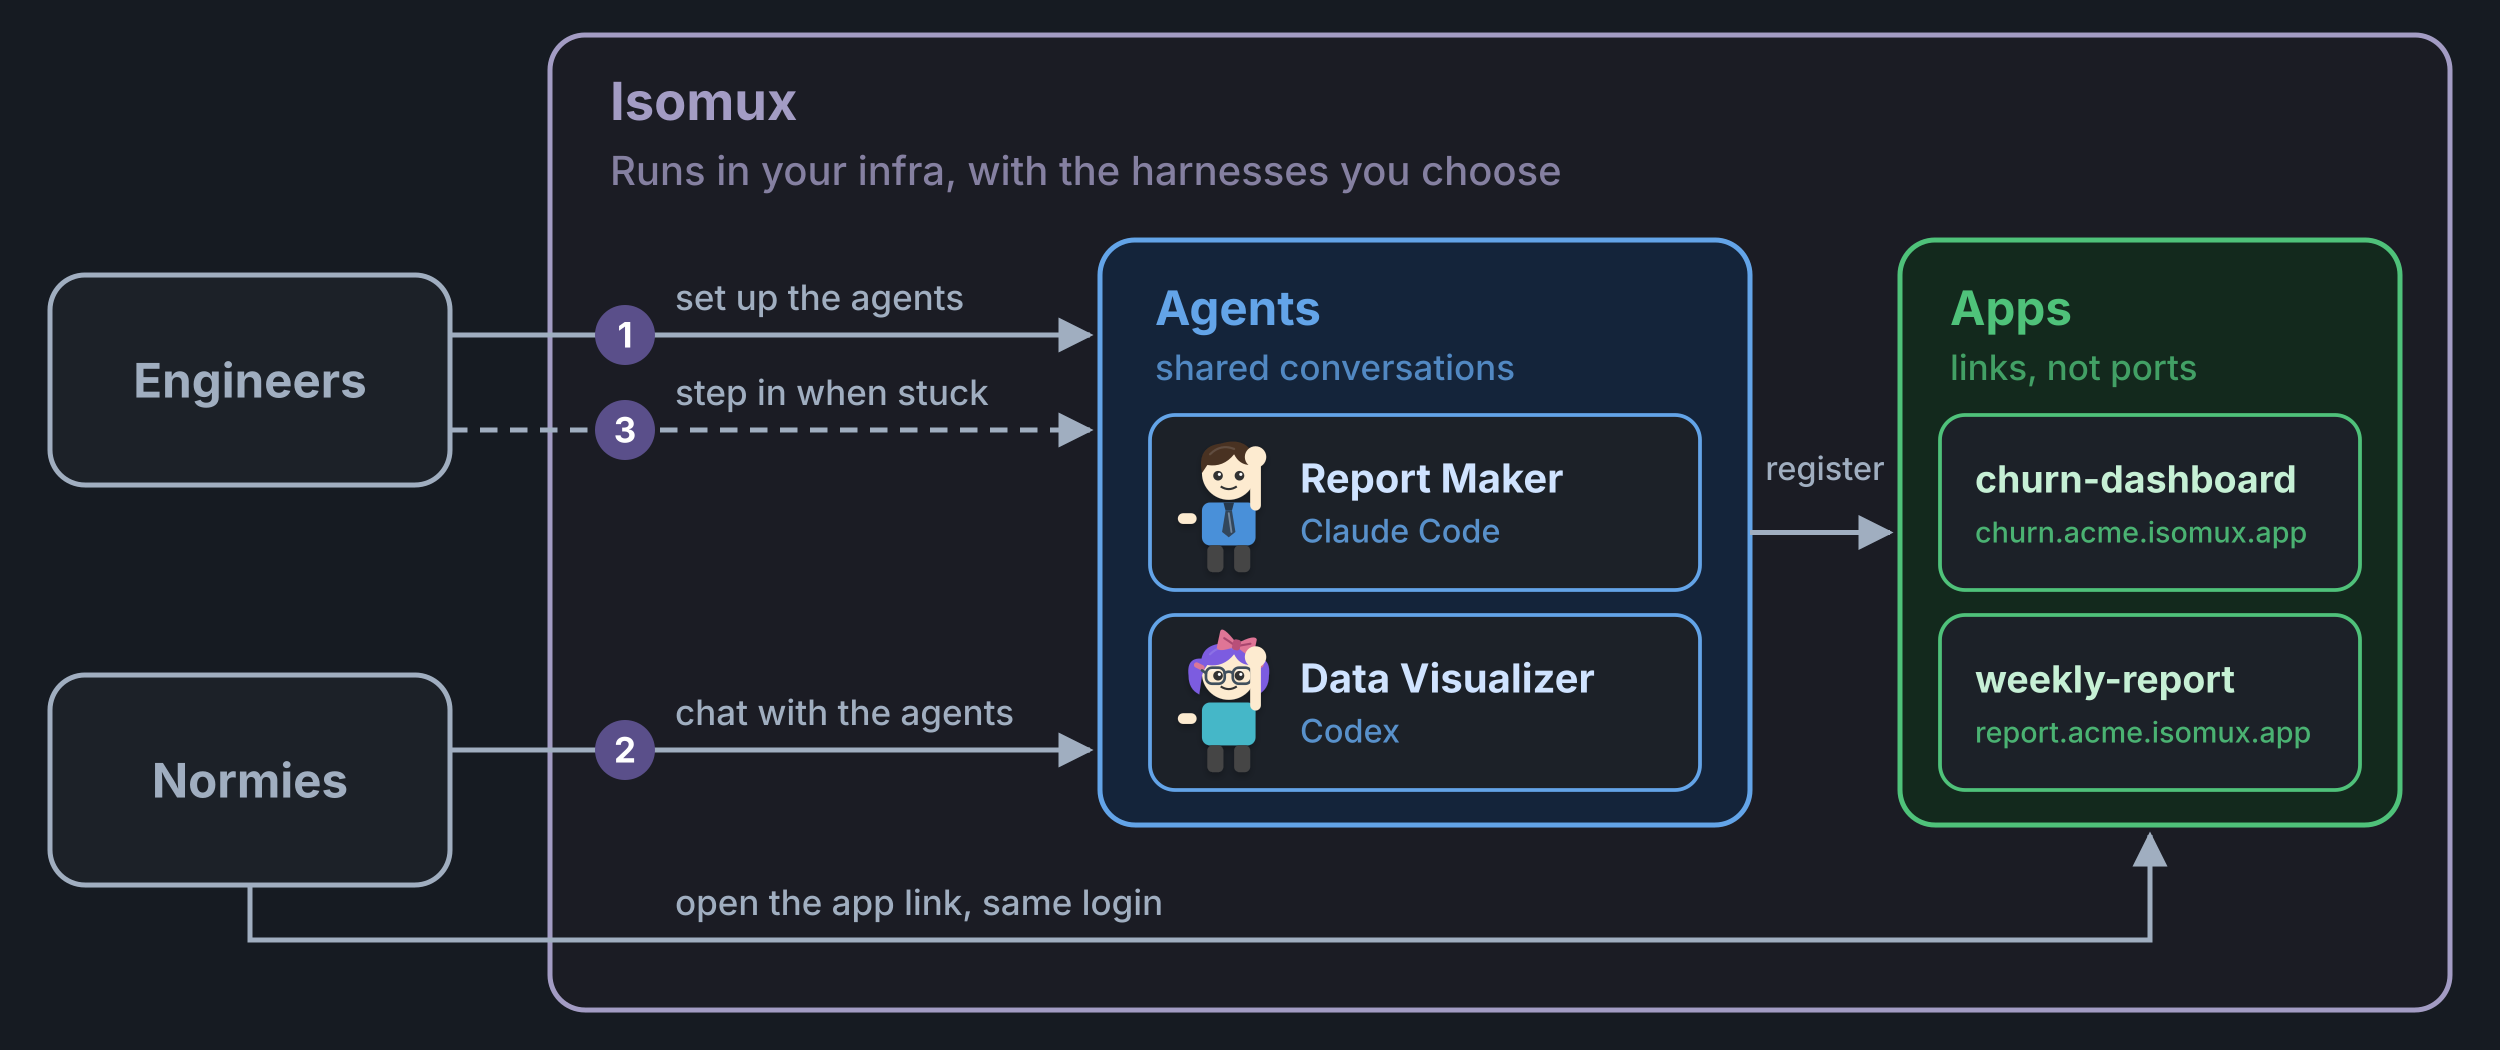
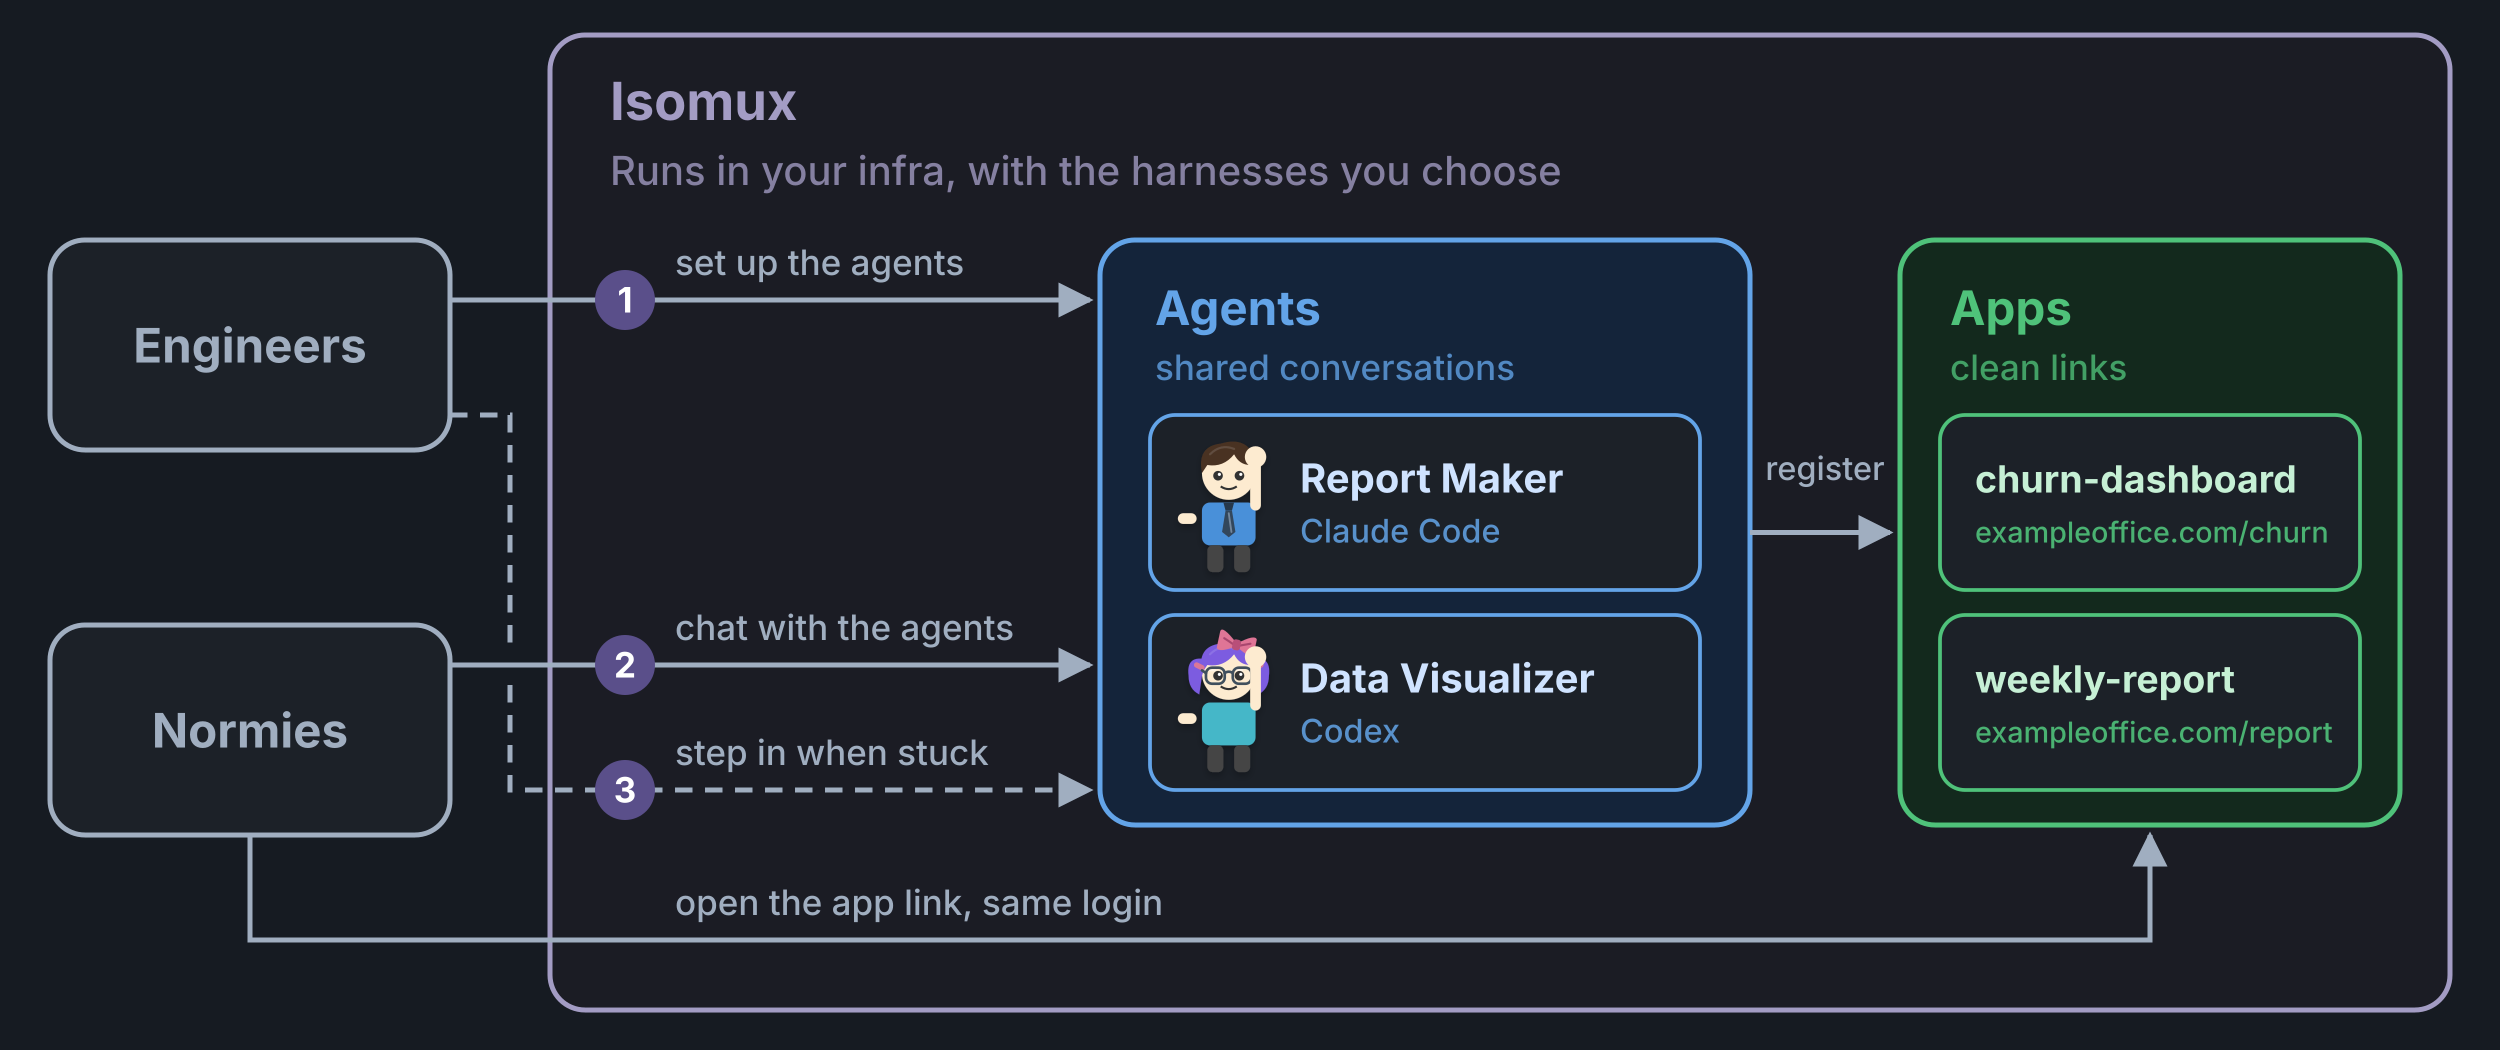
<svg xmlns="http://www.w3.org/2000/svg" viewBox="0 0 1000 420" font-family="Inter, -apple-system, 'Segoe UI', Helvetica, Arial, sans-serif">
  <defs>
    <marker id="arrow" viewBox="0 0 10 10" refX="9" refY="5" markerWidth="7" markerHeight="7" orient="auto-start-reverse">
      <path d="M 0 0 L 10 5 L 0 10 z" fill="#a0aec0" />
    </marker>
  </defs>
  <rect x="0" y="0" width="1000" height="420" fill="#161b22" />
  <rect x="220" y="14" width="760" height="390" rx="14" fill="#1b1c24" stroke="#a39cc4" stroke-width="2" />
  <text x="244" y="48" font-size="21" font-weight="700" fill="#a39cc4" text-anchor="start">Isomux</text>
  <text x="244" y="74" font-size="16" font-weight="500" fill="#a39cc4" text-anchor="start" opacity="0.78">Runs in your infra, with the harnesses you choose</text>
-   <rect x="20" y="110" width="160" height="84" rx="14" fill="#1c2128" stroke="#a0aec0" stroke-width="2" />
-   <text x="100" y="159" font-size="19" font-weight="700" fill="#a0aec0" text-anchor="middle">Engineers</text>
-   <rect x="20" y="270" width="160" height="84" rx="14" fill="#1c2128" stroke="#a0aec0" stroke-width="2" />
-   <text x="100" y="319" font-size="19" font-weight="700" fill="#a0aec0" text-anchor="middle">Normies</text>
+   <rect x="20" y="96" width="160" height="84" rx="14" fill="#1c2128" stroke="#a0aec0" stroke-width="2" />
+   <text x="100" y="145" font-size="19" font-weight="700" fill="#a0aec0" text-anchor="middle">Engineers</text>
+   <rect x="20" y="250" width="160" height="84" rx="14" fill="#1c2128" stroke="#a0aec0" stroke-width="2" />
+   <text x="100" y="299" font-size="19" font-weight="700" fill="#a0aec0" text-anchor="middle">Normies</text>
  <rect x="440" y="96" width="260" height="234" rx="14" fill="#14243a" stroke="#63a4e8" stroke-width="2" />
  <text x="462" y="130" font-size="19" font-weight="700" fill="#63a4e8" text-anchor="start">Agents</text>
  <text x="462" y="152" font-size="14" font-weight="500" fill="#63a4e8" text-anchor="start" opacity="0.78">shared conversations</text>
  <rect x="460" y="166" width="220" height="70" rx="10" fill="#1c2128" stroke="#63a4e8" stroke-width="1.5" />
  <svg x="470" y="171" width="43" height="60" viewBox="6 8 40 56" overflow="visible" style="filter:drop-shadow(0 1.5px 1.5px rgba(0,0,0,0.25))">
    <rect x="16" y="36" width="20" height="16" fill="#4A90D9" rx="3" />
    <ellipse cx="26" cy="25" rx="10" ry="10" fill="#FDEBD0" />
    <g transform="translate(26 25)" fill="#4A3222" stroke-linecap="round" stroke-width=".8">
      <path d="M-10 0 Q-12 -10 -3 -11 Q7 -14 10 -5 L10 0 L8 -3 Q4 -3 2 -7 Q-2 -2 -8 -3 Z" />
      <path d="M-7 -7 Q-3 -11 2 -9" fill="none" stroke="white" stroke-opacity=".13" />
    </g>
    <g transform="translate(26 25)" stroke-linecap="round" stroke-linejoin="round">
      <path d="M-1.2 14 L-2.5 22 L0 24 L2.5 22 L1.2 14 Z" fill="#33465c" />
      <path d="M0 15 L1 22" stroke="#73879c" stroke-width=".7" />
      <path d="M-2 11 H2 L1.2 14 H-1.2 Z" fill="#26384b" />
    </g>
    <circle cx="22" cy="26" r="1.8" fill="#333" />
    <circle cx="30" cy="26" r="1.8" fill="#333" />
    <circle cx="22.5" cy="25.5" r="0.6" fill="white" />
    <circle cx="30.5" cy="25.5" r="0.6" fill="white" />
    <path d="M23 30 Q26 32 29 30" stroke="#333" fill="none" stroke-width="0.8" />
    <rect x="7" y="40" width="7" height="4" fill="#FDEBD0" rx="2" />
    <g>
      <rect x="34" y="20" width="4" height="19" fill="#FDEBD0" rx="2" />
      <circle cx="36" cy="19" r="4" fill="#FDEBD0" />
      <animateTransform attributeName="transform" type="rotate" values="-15 36 39;15 36 39;-15 36 39" dur="0.9s" repeatCount="indefinite" />
    </g>
    <rect x="18" y="52" width="6" height="10" fill="#444" rx="2" />
    <rect x="28" y="52" width="6" height="10" fill="#444" rx="2" />
  </svg>
  <text x="520" y="197" font-size="16" font-weight="700" fill="#cfe3ff" text-anchor="start">Report Maker</text>
  <text x="520" y="217" font-size="13" font-weight="500" fill="#63a4e8" text-anchor="start" opacity="0.85">Claude Code</text>
  <rect x="460" y="246" width="220" height="70" rx="10" fill="#1c2128" stroke="#63a4e8" stroke-width="1.5" />
  <svg x="470" y="251" width="43" height="60" viewBox="6 8 40 56" overflow="visible" style="filter:drop-shadow(0 1.5px 1.5px rgba(0,0,0,0.25))">
    <rect x="16" y="36" width="20" height="16" fill="#45B7C8" rx="3" />
    <ellipse cx="26" cy="25" rx="10" ry="10" fill="#FDEBD0" />
    <g transform="translate(26 25)" fill="#7B5CE0" stroke-linecap="round" stroke-width=".8">
      <path d="M-8 -5 Q-16 -7 -15 1 Q-15 6 -11 8 L-10 1 Z M8 -5 Q16 -7 15 1 Q15 6 11 8 L10 1 Z" />
      <path d="M-10 0 Q-12 -10 -3 -11 Q7 -14 10 -5 L10 0 L8 -3 Q4 -3 2 -7 Q-2 -2 -8 -3 Z" />
      <path d="M-12 -3 L-10 -2 M10 -2 L12 -3" stroke="#da7796" stroke-width="2" />
      <path d="M-7 -7 Q-3 -11 2 -9" fill="none" stroke="white" stroke-opacity=".13" />
    </g>
    <g transform="translate(26 25)" stroke-width=".8" stroke-linejoin="round" stroke-linecap="round">
      <g transform="translate(3 -11) rotate(12)">
        <path d="M0 0 Q-7 -6 -7 -3 L-7 3 Q-6 5 0 1 Q7 5 7 3 V-3 Q6 -5 0 0 Z" fill="#df7596" />
        <path d="M-5 -1 L0 1 L5 -1" fill="none" stroke="#a8466e" />
        <rect x="-1.5" y="-1.5" width="3" height="4" rx="1" fill="#b94f79" />
      </g>
    </g>
    <g transform="translate(26 25)" stroke-linecap="round" stroke-linejoin="round">
      <g fill="none" stroke="#40505d" stroke-width="1">
        <rect x="-8.5" y="-2" width="7" height="6" rx="2.3" />
        <rect x="1.5" y="-2" width="7" height="6" rx="2.3" />
        <path d="M-1.5 0 Q0 -1 1.5 0 M-10 -1 L-8.5 0 M8.5 0 L10 -1" />
        <path d="M-7 -1 H-5 M3 -1 H5" stroke="white" stroke-opacity=".5" stroke-width=".7" />
      </g>
    </g>
    <circle cx="22" cy="26" r="1.8" fill="#333" />
    <circle cx="30" cy="26" r="1.8" fill="#333" />
    <circle cx="22.5" cy="25.5" r="0.6" fill="white" />
    <circle cx="30.5" cy="25.5" r="0.6" fill="white" />
    <path d="M23 30 Q26 32 29 30" stroke="#333" fill="none" stroke-width="0.8" />
    <rect x="7" y="40" width="7" height="4" fill="#FDEBD0" rx="2" />
    <g>
      <rect x="34" y="20" width="4" height="19" fill="#FDEBD0" rx="2" />
      <circle cx="36" cy="19" r="4" fill="#FDEBD0" />
      <animateTransform attributeName="transform" type="rotate" values="-15 36 39;15 36 39;-15 36 39" dur="0.9s" repeatCount="indefinite" />
    </g>
    <rect x="18" y="52" width="6" height="10" fill="#444" rx="2" />
    <rect x="28" y="52" width="6" height="10" fill="#444" rx="2" />
  </svg>
  <text x="520" y="277" font-size="16" font-weight="700" fill="#cfe3ff" text-anchor="start">Data Visualizer</text>
  <text x="520" y="297" font-size="13" font-weight="500" fill="#63a4e8" text-anchor="start" opacity="0.85">Codex</text>
  <rect x="760" y="96" width="200" height="234" rx="14" fill="#13291d" stroke="#4fc27a" stroke-width="2" />
  <text x="780" y="130" font-size="19" font-weight="700" fill="#4fc27a" text-anchor="start">Apps</text>
-   <text x="780" y="152" font-size="14" font-weight="500" fill="#4fc27a" text-anchor="start" opacity="0.78">links, not ports</text>
+   <text x="780" y="152" font-size="14" font-weight="500" fill="#4fc27a" text-anchor="start" opacity="0.78">clean links</text>
  <rect x="776" y="166" width="168" height="70" rx="10" fill="#1c2128" stroke="#4fc27a" stroke-width="1.5" />
  <text x="790" y="197" font-size="15" font-weight="700" fill="#c6f0d5" text-anchor="start">churn-dashboard</text>
-   <text x="790" y="217" font-size="11.5" font-weight="500" fill="#4fc27a" text-anchor="start" opacity="0.9">churn.acme.isomux.app</text>
+   <text x="790" y="217" font-size="11.5" font-weight="500" fill="#4fc27a" text-anchor="start" opacity="0.9">exampleoffice.com/churn</text>
  <rect x="776" y="246" width="168" height="70" rx="10" fill="#1c2128" stroke="#4fc27a" stroke-width="1.5" />
  <text x="790" y="277" font-size="15" font-weight="700" fill="#c6f0d5" text-anchor="start">weekly-report</text>
-   <text x="790" y="297" font-size="11.5" font-weight="500" fill="#4fc27a" text-anchor="start" opacity="0.9">report.acme.isomux.app</text>
-   <path d="M 180 134 L 436 134" fill="none" stroke="#a0aec0" stroke-width="2" marker-end="url(#arrow)" />
-   <circle cx="250" cy="134" r="12" fill="#5a4f8a" />
-   <text x="250" y="139" font-size="14" font-weight="700" fill="#ffffff" text-anchor="middle">1</text>
-   <text x="270" y="124" font-size="14" font-weight="500" fill="#a0aec0" text-anchor="start">set up the agents</text>
-   <path d="M 180 172 L 436 172" fill="none" stroke="#a0aec0" stroke-width="2" stroke-dasharray="7 5" marker-end="url(#arrow)" />
-   <circle cx="250" cy="172" r="12" fill="#5a4f8a" />
-   <text x="250" y="177" font-size="14" font-weight="700" fill="#ffffff" text-anchor="middle">3</text>
-   <text x="270" y="162" font-size="14" font-weight="500" fill="#a0aec0" text-anchor="start">step in when stuck</text>
-   <path d="M 180 300 L 436 300" fill="none" stroke="#a0aec0" stroke-width="2" marker-end="url(#arrow)" />
-   <circle cx="250" cy="300" r="12" fill="#5a4f8a" />
-   <text x="250" y="305" font-size="14" font-weight="700" fill="#ffffff" text-anchor="middle">2</text>
-   <text x="270" y="290" font-size="14" font-weight="500" fill="#a0aec0" text-anchor="start">chat with the agents</text>
+   <text x="790" y="297" font-size="11.5" font-weight="500" fill="#4fc27a" text-anchor="start" opacity="0.9">exampleoffice.com/report</text>
+   <path d="M 180 120 L 436 120" fill="none" stroke="#a0aec0" stroke-width="2" marker-end="url(#arrow)" />
+   <circle cx="250" cy="120" r="12" fill="#5a4f8a" />
+   <text x="250" y="125" font-size="14" font-weight="700" fill="#ffffff" text-anchor="middle">1</text>
+   <text x="270" y="110" font-size="14" font-weight="500" fill="#a0aec0" text-anchor="start">set up the agents</text>
+   <path d="M 180 166 L 204 166 L 204 316 L 436 316" fill="none" stroke="#a0aec0" stroke-width="2" stroke-dasharray="7 5" marker-end="url(#arrow)" />
+   <circle cx="250" cy="316" r="12" fill="#5a4f8a" />
+   <text x="250" y="321" font-size="14" font-weight="700" fill="#ffffff" text-anchor="middle">3</text>
+   <text x="270" y="306" font-size="14" font-weight="500" fill="#a0aec0" text-anchor="start">step in when stuck</text>
+   <path d="M 196 266 L 212 266" fill="none" stroke="#161b22" stroke-width="10" />
+   <path d="M 180 266 L 436 266" fill="none" stroke="#a0aec0" stroke-width="2" marker-end="url(#arrow)" />
+   <circle cx="250" cy="266" r="12" fill="#5a4f8a" />
+   <text x="250" y="271" font-size="14" font-weight="700" fill="#ffffff" text-anchor="middle">2</text>
+   <text x="270" y="256" font-size="14" font-weight="500" fill="#a0aec0" text-anchor="start">chat with the agents</text>
  <path d="M 700 213 L 756 213" fill="none" stroke="#a0aec0" stroke-width="2" marker-end="url(#arrow)" />
  <text x="730" y="192" font-size="13" font-weight="500" fill="#a0aec0" text-anchor="middle">register</text>
-   <path d="M 100 354 L 100 376 L 860 376 L 860 334" fill="none" stroke="#a0aec0" stroke-width="2" marker-end="url(#arrow)" />
+   <path d="M 100 334 L 100 376 L 860 376 L 860 334" fill="none" stroke="#a0aec0" stroke-width="2" marker-end="url(#arrow)" />
  <text x="270" y="366" font-size="14" font-weight="500" fill="#a0aec0" text-anchor="start">open the app link, same login</text>
</svg>
